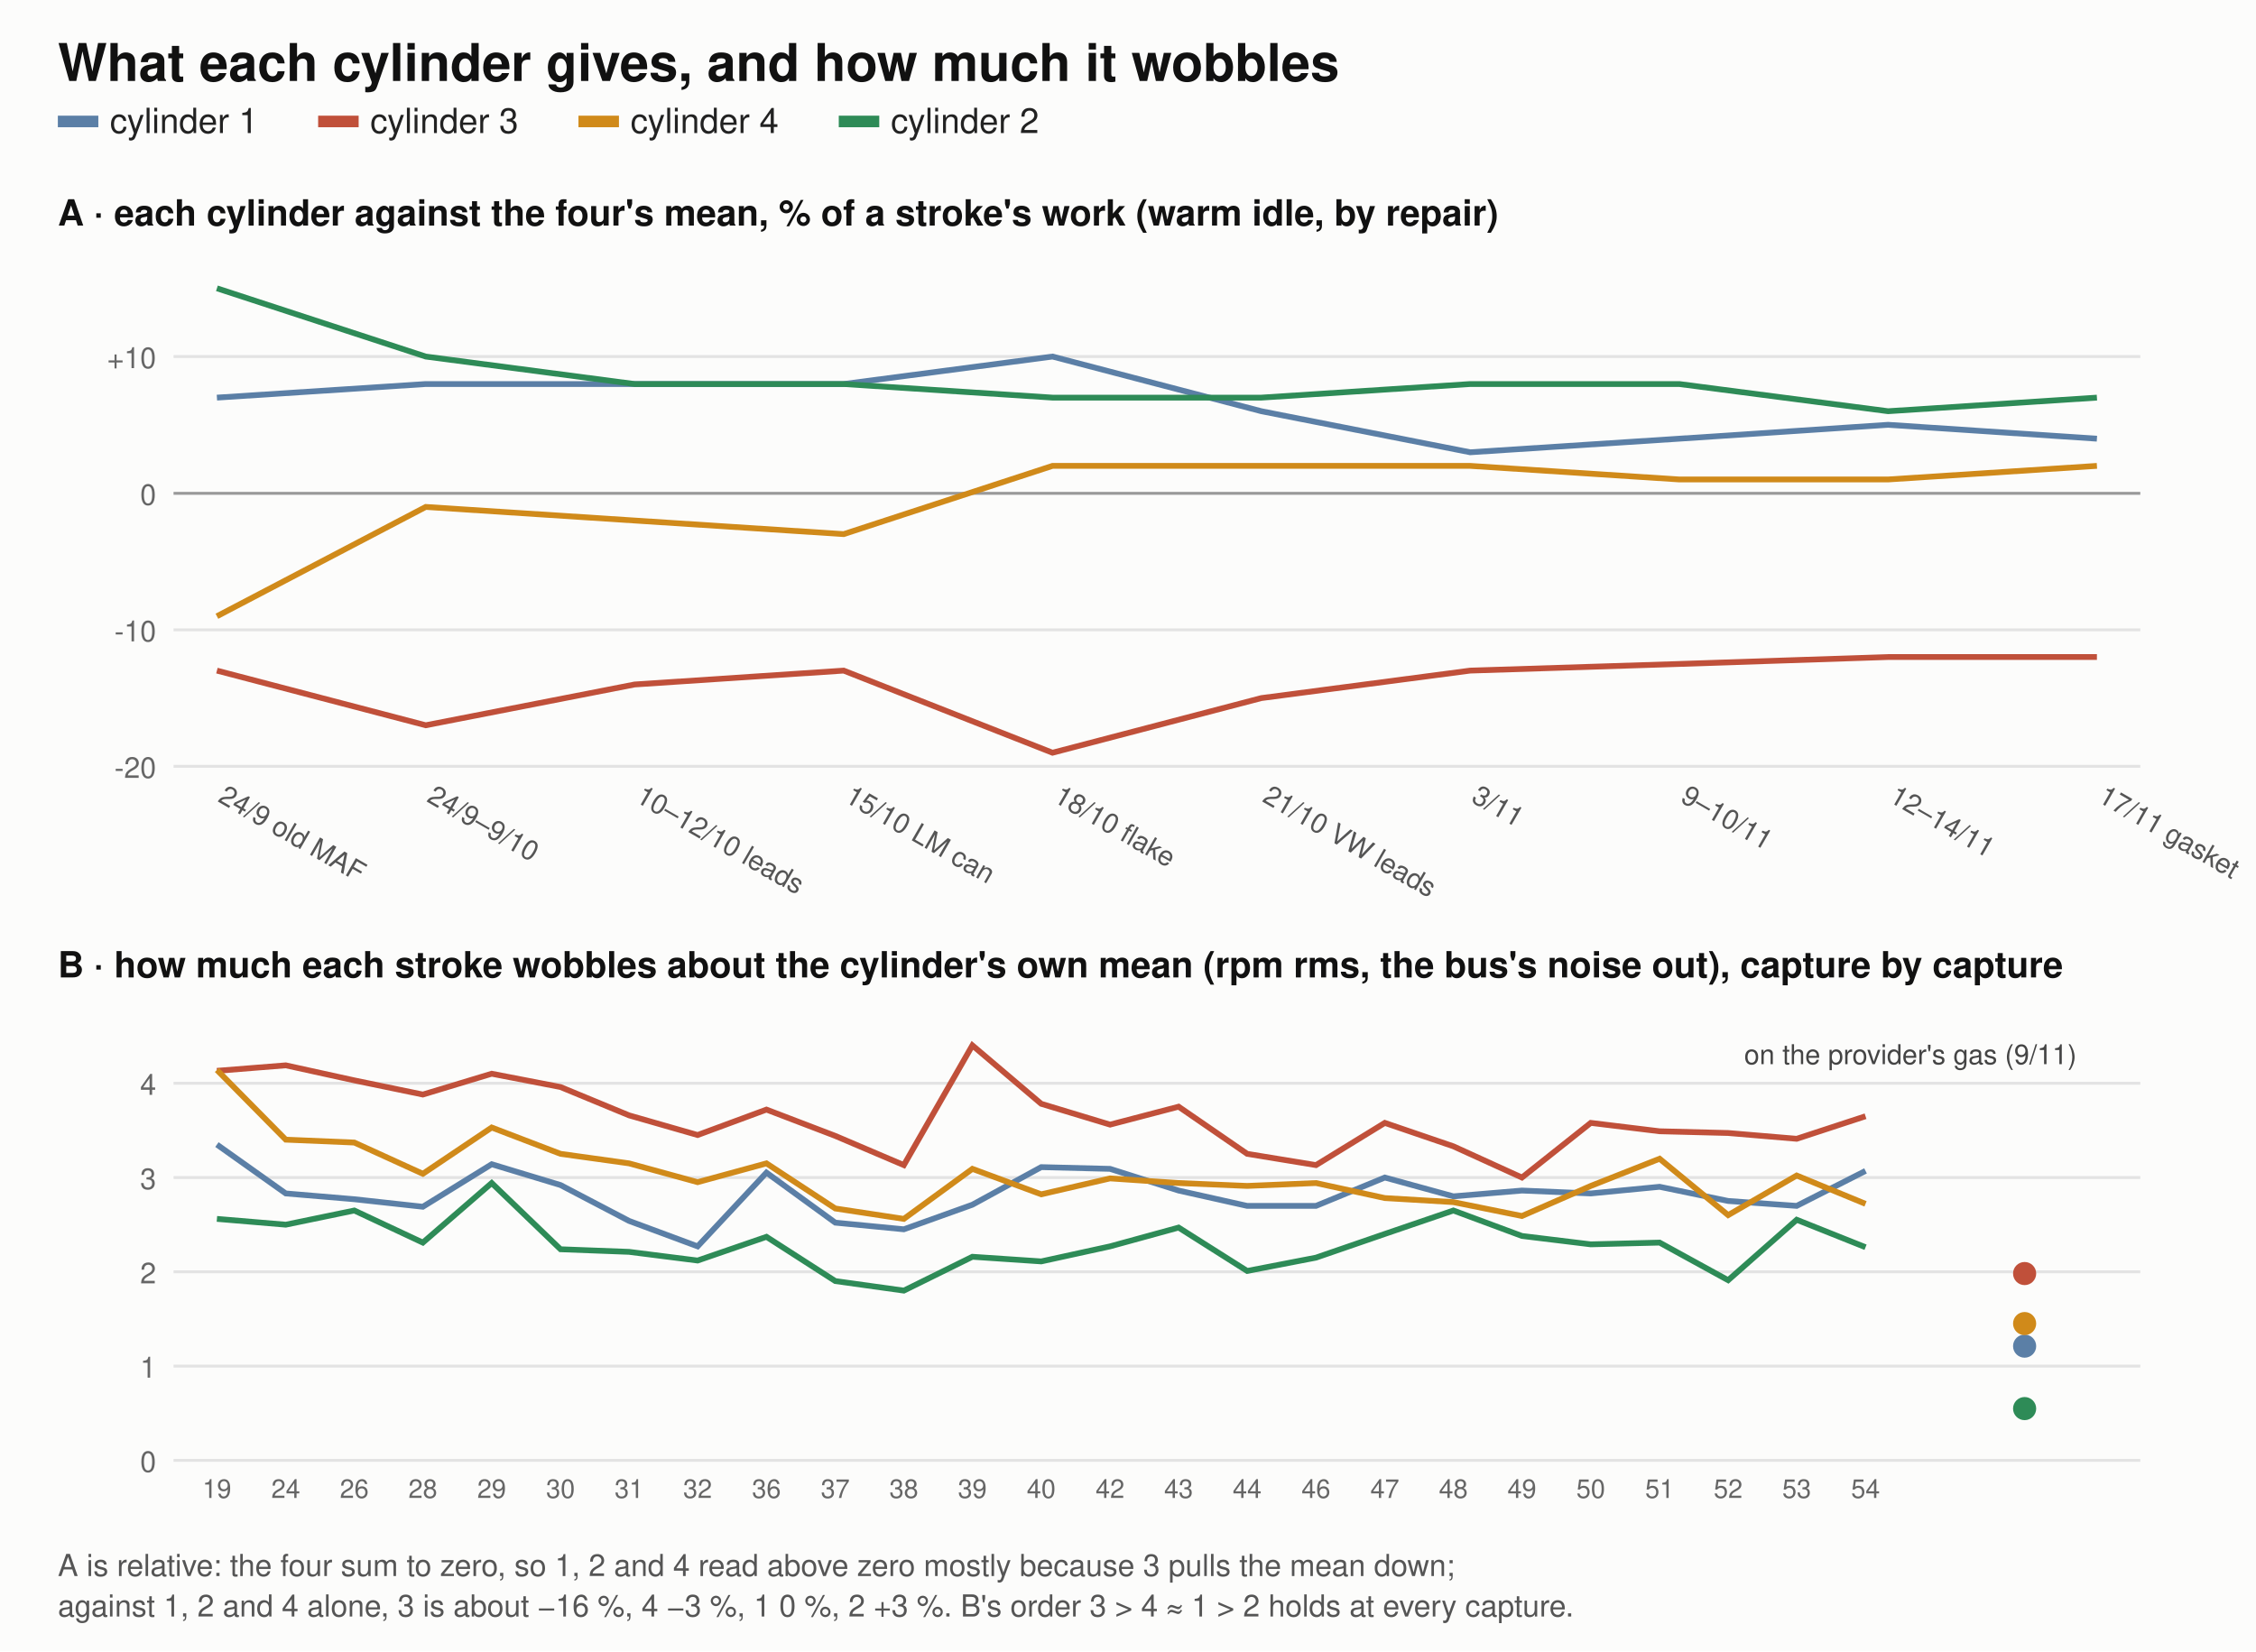
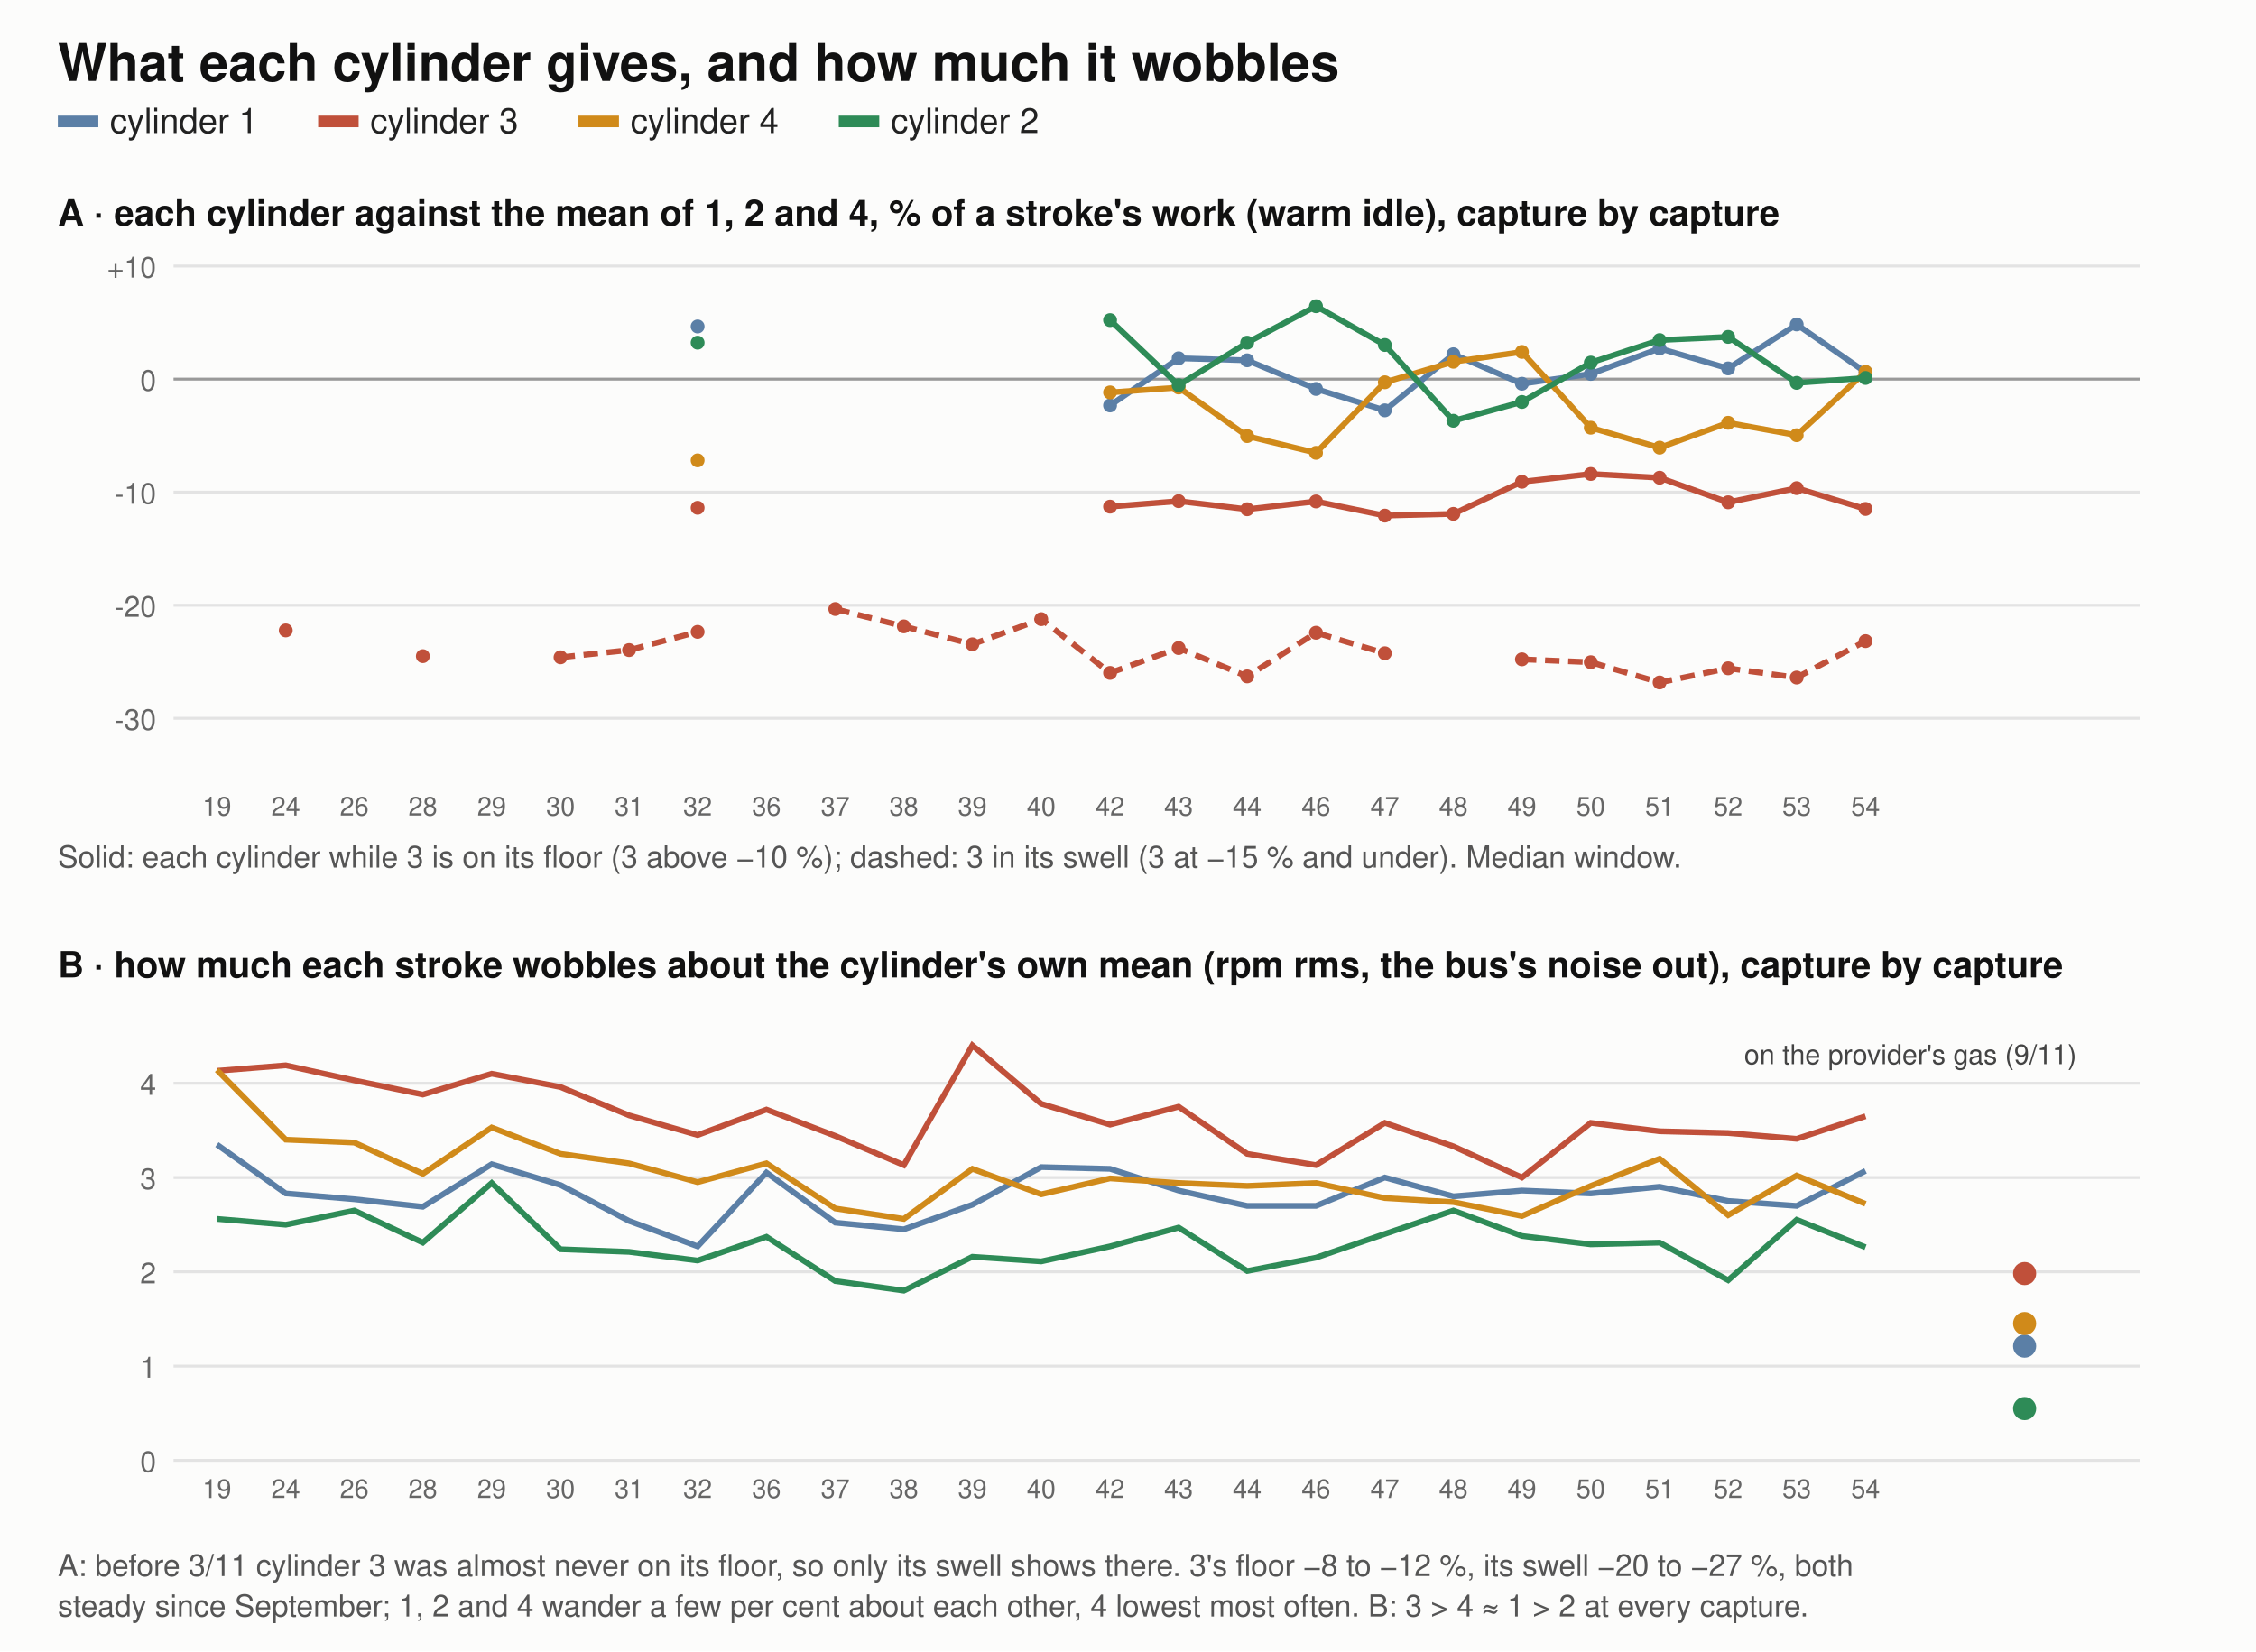
<svg xmlns="http://www.w3.org/2000/svg" viewBox="0 0 780 571" width="100%" style="max-width:780px" font-family="Helvetica,Arial,sans-serif" role="img" aria-label="What each cylinder gives, and how much it wobbles">
  <rect width="780" height="571" fill="#fcfcfb" />
  <text x="20" y="28" font-size="18" font-weight="bold" fill="#111">What each cylinder gives, and how much it wobbles</text>
  <rect x="20" y="40" width="14" height="4" fill="#5b7fa6" />
  <text x="38" y="46" font-size="12" fill="#222">cylinder 1</text>
  <rect x="110" y="40" width="14" height="4" fill="#c0503a" />
  <text x="128" y="46" font-size="12" fill="#222">cylinder 3</text>
  <rect x="200" y="40" width="14" height="4" fill="#d08a1a" />
  <text x="218" y="46" font-size="12" fill="#222">cylinder 4</text>
  <rect x="290" y="40" width="14" height="4" fill="#2e8b57" />
  <text x="308" y="46" font-size="12" fill="#222">cylinder 2</text>
-   <text x="20" y="78" font-size="12.5" font-weight="bold" fill="#111">A · each cylinder against the four's mean, % of a stroke's work (warm idle, by repair)</text>
-   <line x1="60" x2="740" y1="265.0" y2="265.0" stroke="#e3e3e3" />
-   <text x="54" y="269.0" font-size="10" fill="#666" text-anchor="end">-20</text>
-   <line x1="60" x2="740" y1="217.8" y2="217.8" stroke="#e3e3e3" />
-   <text x="54" y="221.8" font-size="10" fill="#666" text-anchor="end">-10</text>
-   <line x1="60" x2="740" y1="170.6" y2="170.6" stroke="#999" />
-   <text x="54" y="174.6" font-size="10" fill="#666" text-anchor="end">0</text>
-   <line x1="60" x2="740" y1="123.3" y2="123.3" stroke="#e3e3e3" />
-   <text x="54" y="127.3" font-size="10" fill="#666" text-anchor="end">+10</text>
-   <polyline points="75.0,231.9 147.2,250.8 219.4,236.7 291.7,231.9 363.9,260.3 436.1,241.4 508.3,231.9 580.6,229.6 652.8,227.2 725.0,227.2" fill="none" stroke="#c0503a" stroke-width="2" />
-   <polyline points="75.0,213.1 147.2,175.3 219.4,180.0 291.7,184.7 363.9,161.1 436.1,161.1 508.3,161.1 580.6,165.8 652.8,165.8 725.0,161.1" fill="none" stroke="#d08a1a" stroke-width="2" />
-   <polyline points="75.0,137.5 147.2,132.8 219.4,132.8 291.7,132.8 363.9,123.3 436.1,142.2 508.3,156.4 580.6,151.7 652.8,146.9 725.0,151.7" fill="none" stroke="#5b7fa6" stroke-width="2" />
-   <polyline points="75.0,99.7 147.2,123.3 219.4,132.8 291.7,132.8 363.9,137.5 436.1,137.5 508.3,132.8 580.6,132.8 652.8,142.2 725.0,137.5" fill="none" stroke="#2e8b57" stroke-width="2" />
-   <text transform="translate(75.0,277) rotate(30)" font-size="9.5" fill="#555">24/9 old MAF</text>
-   <text transform="translate(147.2,277) rotate(30)" font-size="9.5" fill="#555">24/9–9/10</text>
-   <text transform="translate(219.4,277) rotate(30)" font-size="9.5" fill="#555">10–12/10 leads</text>
-   <text transform="translate(291.7,277) rotate(30)" font-size="9.5" fill="#555">15/10 LM can</text>
-   <text transform="translate(363.9,277) rotate(30)" font-size="9.5" fill="#555">18/10 flake</text>
-   <text transform="translate(436.1,277) rotate(30)" font-size="9.5" fill="#555">21/10 VW leads</text>
-   <text transform="translate(508.3,277) rotate(30)" font-size="9.5" fill="#555">3/11</text>
-   <text transform="translate(580.6,277) rotate(30)" font-size="9.5" fill="#555">9–10/11</text>
-   <text transform="translate(652.8,277) rotate(30)" font-size="9.5" fill="#555">12–14/11</text>
-   <text transform="translate(725.0,277) rotate(30)" font-size="9.5" fill="#555">17/11 gasket</text>
+   <text x="20" y="78" font-size="12.5" font-weight="bold" fill="#111">A · each cylinder against the mean of 1, 2 and 4, % of a stroke's work (warm idle), capture by capture</text>
+   <line x1="60" x2="740" y1="92.0" y2="92.0" stroke="#e3e3e3" />
+   <text x="54" y="96.0" font-size="10" fill="#666" text-anchor="end">+10</text>
+   <line x1="60" x2="740" y1="131.1" y2="131.1" stroke="#999" />
+   <text x="54" y="135.1" font-size="10" fill="#666" text-anchor="end">0</text>
+   <line x1="60" x2="740" y1="170.2" y2="170.2" stroke="#e3e3e3" />
+   <text x="54" y="174.2" font-size="10" fill="#666" text-anchor="end">-10</text>
+   <line x1="60" x2="740" y1="209.3" y2="209.3" stroke="#e3e3e3" />
+   <text x="54" y="213.3" font-size="10" fill="#666" text-anchor="end">-20</text>
+   <line x1="60" x2="740" y1="248.4" y2="248.4" stroke="#e3e3e3" />
+   <text x="54" y="252.4" font-size="10" fill="#666" text-anchor="end">-30</text>
+   <polyline points="383.8,140.2 407.5,123.9 431.2,124.6 455.0,134.5 478.8,141.9 502.5,122.5 526.2,132.7 550.0,129.3 573.8,120.5 597.5,127.4 621.2,112.2 645.0,128.7" fill="none" stroke="#5b7fa6" stroke-width="2" />
+   <circle cx="241.2" cy="112.9" r="2.4" fill="#5b7fa6" />
+   <circle cx="383.8" cy="140.2" r="2.4" fill="#5b7fa6" />
+   <circle cx="407.5" cy="123.9" r="2.4" fill="#5b7fa6" />
+   <circle cx="431.2" cy="124.6" r="2.4" fill="#5b7fa6" />
+   <circle cx="455.0" cy="134.5" r="2.4" fill="#5b7fa6" />
+   <circle cx="478.8" cy="141.9" r="2.4" fill="#5b7fa6" />
+   <circle cx="502.5" cy="122.5" r="2.4" fill="#5b7fa6" />
+   <circle cx="526.2" cy="132.7" r="2.4" fill="#5b7fa6" />
+   <circle cx="550.0" cy="129.3" r="2.4" fill="#5b7fa6" />
+   <circle cx="573.8" cy="120.5" r="2.4" fill="#5b7fa6" />
+   <circle cx="597.5" cy="127.4" r="2.4" fill="#5b7fa6" />
+   <circle cx="621.2" cy="112.2" r="2.4" fill="#5b7fa6" />
+   <circle cx="645.0" cy="128.7" r="2.4" fill="#5b7fa6" />
+   <polyline points="383.8,175.2 407.5,173.3 431.2,176.1 455.0,173.4 478.8,178.3 502.5,177.7 526.2,166.6 550.0,163.9 573.8,165.2 597.5,173.7 621.2,168.8 645.0,176.0" fill="none" stroke="#c0503a" stroke-width="2" />
+   <circle cx="241.2" cy="175.6" r="2.4" fill="#c0503a" />
+   <circle cx="383.8" cy="175.2" r="2.4" fill="#c0503a" />
+   <circle cx="407.5" cy="173.3" r="2.4" fill="#c0503a" />
+   <circle cx="431.2" cy="176.1" r="2.4" fill="#c0503a" />
+   <circle cx="455.0" cy="173.4" r="2.4" fill="#c0503a" />
+   <circle cx="478.8" cy="178.3" r="2.4" fill="#c0503a" />
+   <circle cx="502.5" cy="177.7" r="2.4" fill="#c0503a" />
+   <circle cx="526.2" cy="166.6" r="2.4" fill="#c0503a" />
+   <circle cx="550.0" cy="163.9" r="2.4" fill="#c0503a" />
+   <circle cx="573.8" cy="165.2" r="2.4" fill="#c0503a" />
+   <circle cx="597.5" cy="173.7" r="2.4" fill="#c0503a" />
+   <circle cx="621.2" cy="168.8" r="2.4" fill="#c0503a" />
+   <circle cx="645.0" cy="176.0" r="2.4" fill="#c0503a" />
+   <polyline points="383.8,135.7 407.5,134.0 431.2,150.8 455.0,156.6 478.8,132.2 502.5,125.1 526.2,121.7 550.0,147.9 573.8,154.8 597.5,146.2 621.2,150.5 645.0,128.6" fill="none" stroke="#d08a1a" stroke-width="2" />
+   <circle cx="241.2" cy="159.2" r="2.4" fill="#d08a1a" />
+   <circle cx="383.8" cy="135.7" r="2.4" fill="#d08a1a" />
+   <circle cx="407.5" cy="134.0" r="2.4" fill="#d08a1a" />
+   <circle cx="431.2" cy="150.8" r="2.4" fill="#d08a1a" />
+   <circle cx="455.0" cy="156.6" r="2.4" fill="#d08a1a" />
+   <circle cx="478.8" cy="132.2" r="2.4" fill="#d08a1a" />
+   <circle cx="502.5" cy="125.1" r="2.4" fill="#d08a1a" />
+   <circle cx="526.2" cy="121.7" r="2.4" fill="#d08a1a" />
+   <circle cx="550.0" cy="147.9" r="2.4" fill="#d08a1a" />
+   <circle cx="573.8" cy="154.8" r="2.4" fill="#d08a1a" />
+   <circle cx="597.5" cy="146.2" r="2.4" fill="#d08a1a" />
+   <circle cx="621.2" cy="150.5" r="2.4" fill="#d08a1a" />
+   <circle cx="645.0" cy="128.6" r="2.4" fill="#d08a1a" />
+   <polyline points="383.8,110.7 407.5,133.2 431.2,118.5 455.0,105.9 478.8,119.3 502.5,145.5 526.2,139.0 550.0,125.4 573.8,117.6 597.5,116.5 621.2,132.4 645.0,130.7" fill="none" stroke="#2e8b57" stroke-width="2" />
+   <circle cx="241.2" cy="118.5" r="2.4" fill="#2e8b57" />
+   <circle cx="383.8" cy="110.7" r="2.4" fill="#2e8b57" />
+   <circle cx="407.5" cy="133.2" r="2.4" fill="#2e8b57" />
+   <circle cx="431.2" cy="118.5" r="2.4" fill="#2e8b57" />
+   <circle cx="455.0" cy="105.9" r="2.4" fill="#2e8b57" />
+   <circle cx="478.8" cy="119.3" r="2.4" fill="#2e8b57" />
+   <circle cx="502.5" cy="145.5" r="2.4" fill="#2e8b57" />
+   <circle cx="526.2" cy="139.0" r="2.4" fill="#2e8b57" />
+   <circle cx="550.0" cy="125.4" r="2.4" fill="#2e8b57" />
+   <circle cx="573.8" cy="117.6" r="2.4" fill="#2e8b57" />
+   <circle cx="597.5" cy="116.5" r="2.4" fill="#2e8b57" />
+   <circle cx="621.2" cy="132.4" r="2.4" fill="#2e8b57" />
+   <circle cx="645.0" cy="130.7" r="2.4" fill="#2e8b57" />
+   <polyline points="193.8,227.3 217.5,224.8 241.2,218.5" fill="none" stroke="#c0503a" stroke-width="2" stroke-dasharray="5,3" />
+   <polyline points="288.8,210.6 312.5,216.6 336.2,222.8 360.0,214.1 383.8,232.7 407.5,224.1 431.2,233.9 455.0,218.8 478.8,225.9" fill="none" stroke="#c0503a" stroke-width="2" stroke-dasharray="5,3" />
+   <polyline points="526.2,228.0 550.0,229.0 573.8,236.0 597.5,231.1 621.2,234.3 645.0,221.7" fill="none" stroke="#c0503a" stroke-width="2" stroke-dasharray="5,3" />
+   <circle cx="98.8" cy="218.0" r="2.4" fill="#c0503a" />
+   <circle cx="146.2" cy="226.9" r="2.4" fill="#c0503a" />
+   <circle cx="193.8" cy="227.3" r="2.4" fill="#c0503a" />
+   <circle cx="217.5" cy="224.8" r="2.4" fill="#c0503a" />
+   <circle cx="241.2" cy="218.5" r="2.4" fill="#c0503a" />
+   <circle cx="288.8" cy="210.6" r="2.4" fill="#c0503a" />
+   <circle cx="312.5" cy="216.6" r="2.4" fill="#c0503a" />
+   <circle cx="336.2" cy="222.8" r="2.4" fill="#c0503a" />
+   <circle cx="360.0" cy="214.1" r="2.4" fill="#c0503a" />
+   <circle cx="383.8" cy="232.7" r="2.4" fill="#c0503a" />
+   <circle cx="407.5" cy="224.1" r="2.4" fill="#c0503a" />
+   <circle cx="431.2" cy="233.9" r="2.4" fill="#c0503a" />
+   <circle cx="455.0" cy="218.8" r="2.4" fill="#c0503a" />
+   <circle cx="478.8" cy="225.9" r="2.4" fill="#c0503a" />
+   <circle cx="526.2" cy="228.0" r="2.4" fill="#c0503a" />
+   <circle cx="550.0" cy="229.0" r="2.4" fill="#c0503a" />
+   <circle cx="573.8" cy="236.0" r="2.4" fill="#c0503a" />
+   <circle cx="597.5" cy="231.1" r="2.4" fill="#c0503a" />
+   <circle cx="621.2" cy="234.3" r="2.4" fill="#c0503a" />
+   <circle cx="645.0" cy="221.7" r="2.4" fill="#c0503a" />
+   <text x="75.0" y="282" font-size="9" fill="#666" text-anchor="middle">19</text>
+   <text x="98.8" y="282" font-size="9" fill="#666" text-anchor="middle">24</text>
+   <text x="122.5" y="282" font-size="9" fill="#666" text-anchor="middle">26</text>
+   <text x="146.2" y="282" font-size="9" fill="#666" text-anchor="middle">28</text>
+   <text x="170.0" y="282" font-size="9" fill="#666" text-anchor="middle">29</text>
+   <text x="193.8" y="282" font-size="9" fill="#666" text-anchor="middle">30</text>
+   <text x="217.5" y="282" font-size="9" fill="#666" text-anchor="middle">31</text>
+   <text x="241.2" y="282" font-size="9" fill="#666" text-anchor="middle">32</text>
+   <text x="265.0" y="282" font-size="9" fill="#666" text-anchor="middle">36</text>
+   <text x="288.8" y="282" font-size="9" fill="#666" text-anchor="middle">37</text>
+   <text x="312.5" y="282" font-size="9" fill="#666" text-anchor="middle">38</text>
+   <text x="336.2" y="282" font-size="9" fill="#666" text-anchor="middle">39</text>
+   <text x="360.0" y="282" font-size="9" fill="#666" text-anchor="middle">40</text>
+   <text x="383.8" y="282" font-size="9" fill="#666" text-anchor="middle">42</text>
+   <text x="407.5" y="282" font-size="9" fill="#666" text-anchor="middle">43</text>
+   <text x="431.2" y="282" font-size="9" fill="#666" text-anchor="middle">44</text>
+   <text x="455.0" y="282" font-size="9" fill="#666" text-anchor="middle">46</text>
+   <text x="478.8" y="282" font-size="9" fill="#666" text-anchor="middle">47</text>
+   <text x="502.5" y="282" font-size="9" fill="#666" text-anchor="middle">48</text>
+   <text x="526.2" y="282" font-size="9" fill="#666" text-anchor="middle">49</text>
+   <text x="550.0" y="282" font-size="9" fill="#666" text-anchor="middle">50</text>
+   <text x="573.8" y="282" font-size="9" fill="#666" text-anchor="middle">51</text>
+   <text x="597.5" y="282" font-size="9" fill="#666" text-anchor="middle">52</text>
+   <text x="621.2" y="282" font-size="9" fill="#666" text-anchor="middle">53</text>
+   <text x="645.0" y="282" font-size="9" fill="#666" text-anchor="middle">54</text>
+   <text x="20" y="300" font-size="10.5" fill="#555">Solid: each cylinder while 3 is on its floor (3 above −10 %); dashed: 3 in its swell (3 at −15 % and under). Median window.</text>
  <text x="20" y="338" font-size="12.5" font-weight="bold" fill="#111">B · how much each stroke wobbles about the cylinder's own mean (rpm rms, the bus's noise out), capture by capture</text>
  <line x1="60" x2="740" y1="505.0" y2="505.0" stroke="#e3e3e3" />
  <text x="54" y="509.0" font-size="10" fill="#666" text-anchor="end">0</text>
  <line x1="60" x2="740" y1="472.4" y2="472.4" stroke="#e3e3e3" />
  <text x="54" y="476.4" font-size="10" fill="#666" text-anchor="end">1</text>
  <line x1="60" x2="740" y1="439.8" y2="439.8" stroke="#e3e3e3" />
  <text x="54" y="443.8" font-size="10" fill="#666" text-anchor="end">2</text>
  <line x1="60" x2="740" y1="407.2" y2="407.2" stroke="#e3e3e3" />
  <text x="54" y="411.2" font-size="10" fill="#666" text-anchor="end">3</text>
  <line x1="60" x2="740" y1="374.6" y2="374.6" stroke="#e3e3e3" />
  <text x="54" y="378.6" font-size="10" fill="#666" text-anchor="end">4</text>
  <polyline points="75.0,395.8 98.8,412.7 122.5,414.7 146.2,417.3 170.0,402.6 193.8,409.8 217.5,422.2 241.2,431.0 265.0,405.5 288.8,422.8 312.5,425.1 336.2,416.6 360.0,403.6 383.8,404.2 407.5,411.7 431.2,417.0 455.0,417.0 478.8,407.2 502.5,413.7 526.2,411.7 550.0,412.7 573.8,410.4 597.5,415.3 621.2,417.0 645.0,404.9" fill="none" stroke="#5b7fa6" stroke-width="2" />
  <polyline points="75.0,370.3 98.8,368.4 122.5,373.6 146.2,378.5 170.0,371.3 193.8,375.9 217.5,385.7 241.2,392.5 265.0,383.7 288.8,392.8 312.5,402.9 336.2,361.5 360.0,381.7 383.8,388.9 407.5,382.7 431.2,399.0 455.0,402.9 478.8,388.3 502.5,396.4 526.2,407.2 550.0,388.3 573.8,391.2 597.5,391.8 621.2,393.8 645.0,386.0" fill="none" stroke="#c0503a" stroke-width="2" />
  <polyline points="75.0,370.0 98.8,394.1 122.5,395.1 146.2,405.9 170.0,389.9 193.8,399.0 217.5,402.3 241.2,408.8 265.0,402.3 288.8,417.9 312.5,421.5 336.2,404.2 360.0,413.0 383.8,407.5 407.5,409.1 431.2,410.1 455.0,409.1 478.8,414.3 502.5,415.7 526.2,420.5 550.0,410.1 573.8,400.7 597.5,420.2 621.2,406.5 645.0,416.3" fill="none" stroke="#d08a1a" stroke-width="2" />
  <polyline points="75.0,421.5 98.8,423.5 122.5,418.6 146.2,429.7 170.0,409.1 193.8,432.0 217.5,432.9 241.2,435.9 265.0,427.7 288.8,443.0 312.5,446.3 336.2,434.6 360.0,436.2 383.8,431.0 407.5,424.5 431.2,439.5 455.0,434.9 478.8,426.7 502.5,418.6 526.2,427.4 550.0,430.3 573.8,429.7 597.5,442.7 621.2,421.8 645.0,431.3" fill="none" stroke="#2e8b57" stroke-width="2" />
  <text x="75.0" y="518" font-size="9" fill="#666" text-anchor="middle">19</text>
  <text x="98.8" y="518" font-size="9" fill="#666" text-anchor="middle">24</text>
  <text x="122.5" y="518" font-size="9" fill="#666" text-anchor="middle">26</text>
  <text x="146.2" y="518" font-size="9" fill="#666" text-anchor="middle">28</text>
  <text x="170.0" y="518" font-size="9" fill="#666" text-anchor="middle">29</text>
  <text x="193.8" y="518" font-size="9" fill="#666" text-anchor="middle">30</text>
  <text x="217.5" y="518" font-size="9" fill="#666" text-anchor="middle">31</text>
  <text x="241.2" y="518" font-size="9" fill="#666" text-anchor="middle">32</text>
  <text x="265.0" y="518" font-size="9" fill="#666" text-anchor="middle">36</text>
  <text x="288.8" y="518" font-size="9" fill="#666" text-anchor="middle">37</text>
  <text x="312.5" y="518" font-size="9" fill="#666" text-anchor="middle">38</text>
  <text x="336.2" y="518" font-size="9" fill="#666" text-anchor="middle">39</text>
  <text x="360.0" y="518" font-size="9" fill="#666" text-anchor="middle">40</text>
  <text x="383.8" y="518" font-size="9" fill="#666" text-anchor="middle">42</text>
  <text x="407.5" y="518" font-size="9" fill="#666" text-anchor="middle">43</text>
  <text x="431.2" y="518" font-size="9" fill="#666" text-anchor="middle">44</text>
  <text x="455.0" y="518" font-size="9" fill="#666" text-anchor="middle">46</text>
  <text x="478.8" y="518" font-size="9" fill="#666" text-anchor="middle">47</text>
  <text x="502.5" y="518" font-size="9" fill="#666" text-anchor="middle">48</text>
  <text x="526.2" y="518" font-size="9" fill="#666" text-anchor="middle">49</text>
  <text x="550.0" y="518" font-size="9" fill="#666" text-anchor="middle">50</text>
  <text x="573.8" y="518" font-size="9" fill="#666" text-anchor="middle">51</text>
  <text x="597.5" y="518" font-size="9" fill="#666" text-anchor="middle">52</text>
  <text x="621.2" y="518" font-size="9" fill="#666" text-anchor="middle">53</text>
  <text x="645.0" y="518" font-size="9" fill="#666" text-anchor="middle">54</text>
  <circle cx="700" cy="465.5" r="4" fill="#5b7fa6" />
  <circle cx="700" cy="440.4" r="4" fill="#c0503a" />
  <circle cx="700" cy="457.7" r="4" fill="#d08a1a" />
  <circle cx="700" cy="487.1" r="4" fill="#2e8b57" />
  <text x="718" y="368.0" font-size="9.5" fill="#444" text-anchor="end">on the provider's gas (9/11)</text>
-   <text x="20" y="545" font-size="10.5" fill="#555">A is relative: the four sum to zero, so 1, 2 and 4 read above zero mostly because 3 pulls the mean down;</text>
-   <text x="20" y="559" font-size="10.5" fill="#555">against 1, 2 and 4 alone, 3 is about −16 %, 4 −3 %, 1 0 %, 2 +3 %. B's order 3 &gt; 4 ≈ 1 &gt; 2 holds at every capture.</text>
+   <text x="20" y="545" font-size="10.5" fill="#555">A: before 3/11 cylinder 3 was almost never on its floor, so only its swell shows there. 3's floor −8 to −12 %, its swell −20 to −27 %, both</text>
+   <text x="20" y="559" font-size="10.5" fill="#555">steady since September; 1, 2 and 4 wander a few per cent about each other, 4 lowest most often. B: 3 &gt; 4 ≈ 1 &gt; 2 at every capture.</text>
</svg>
